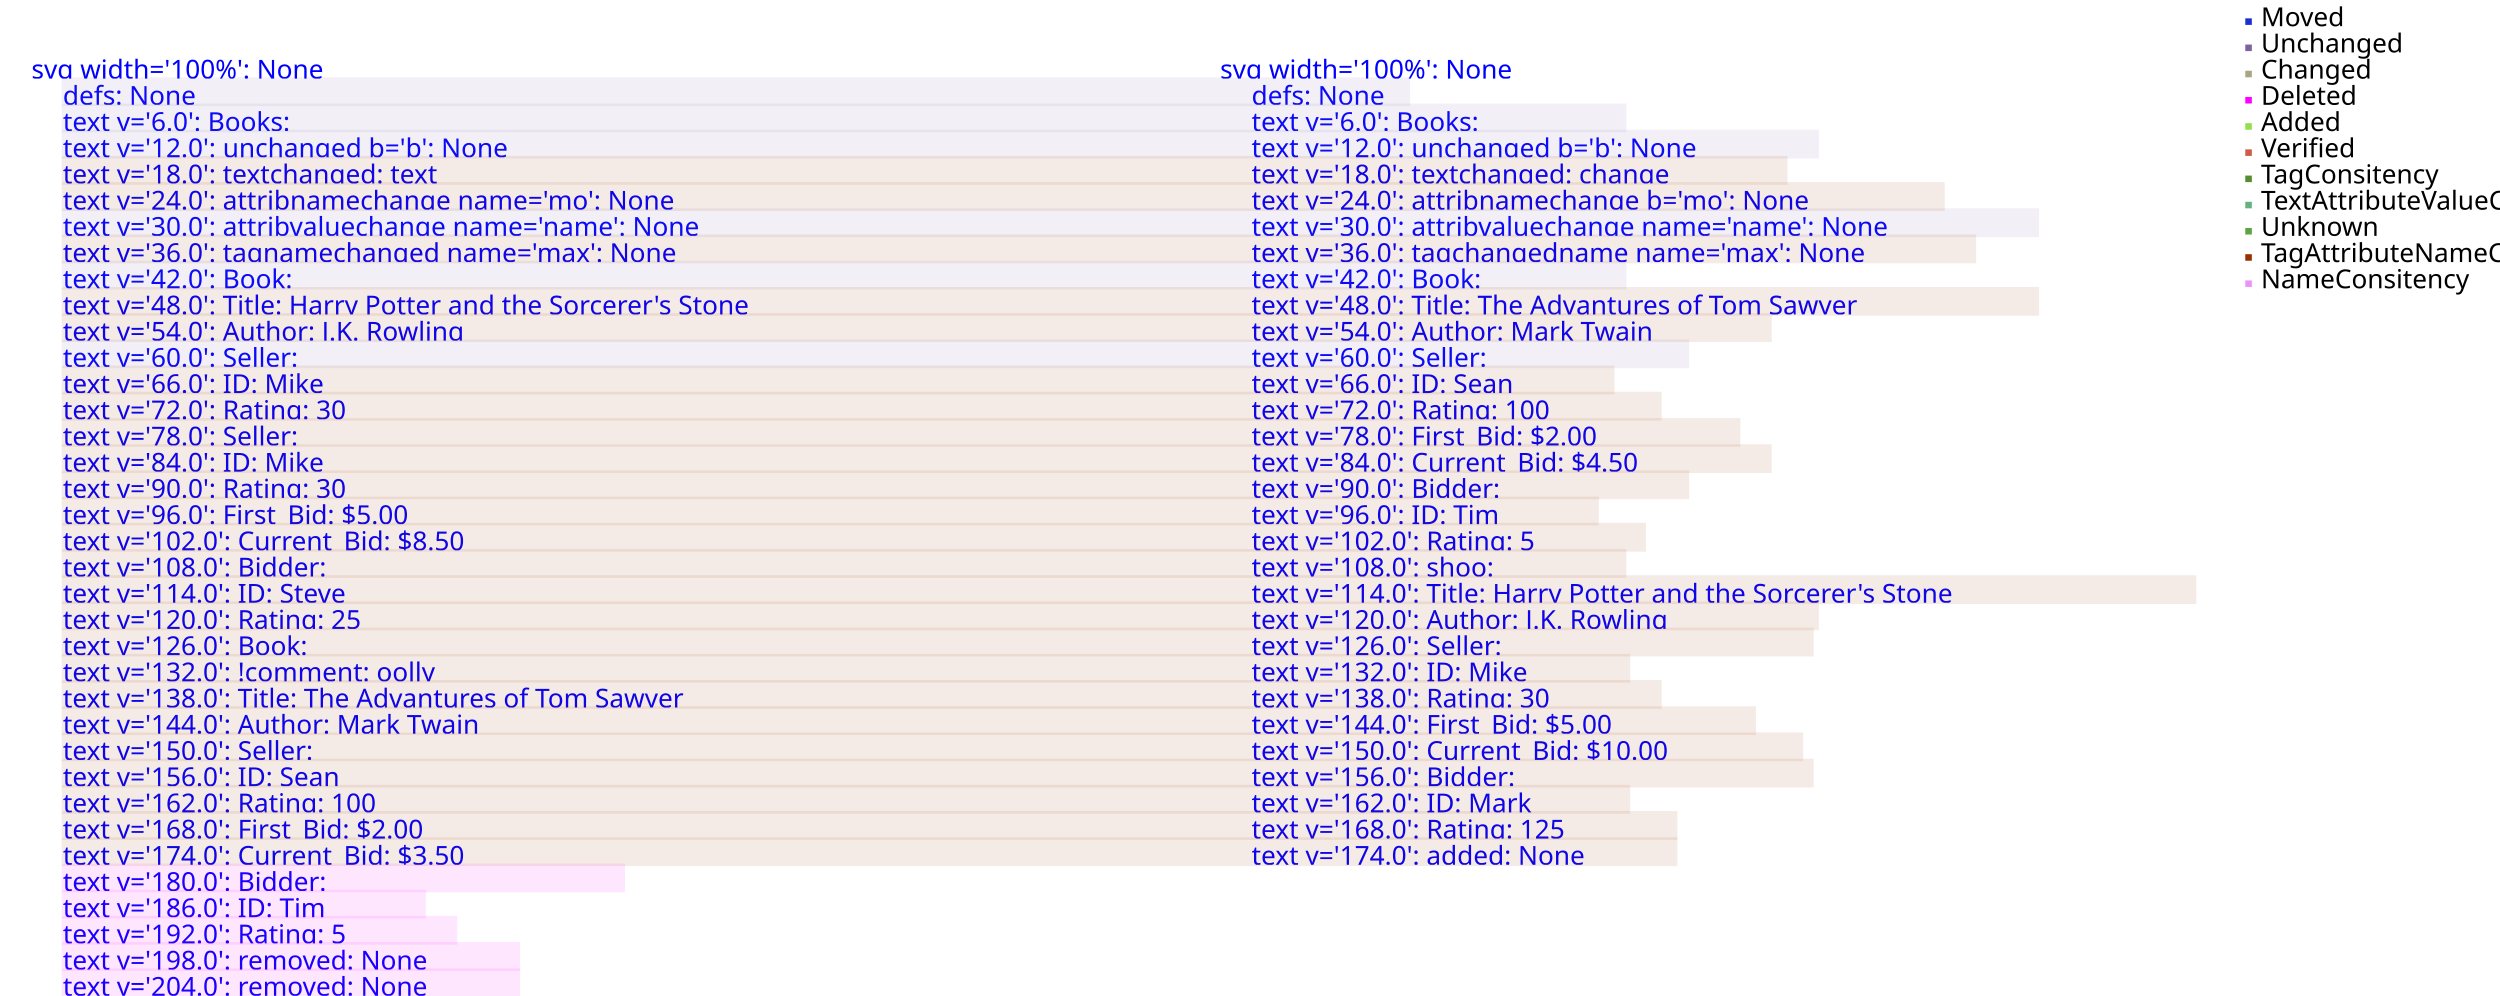
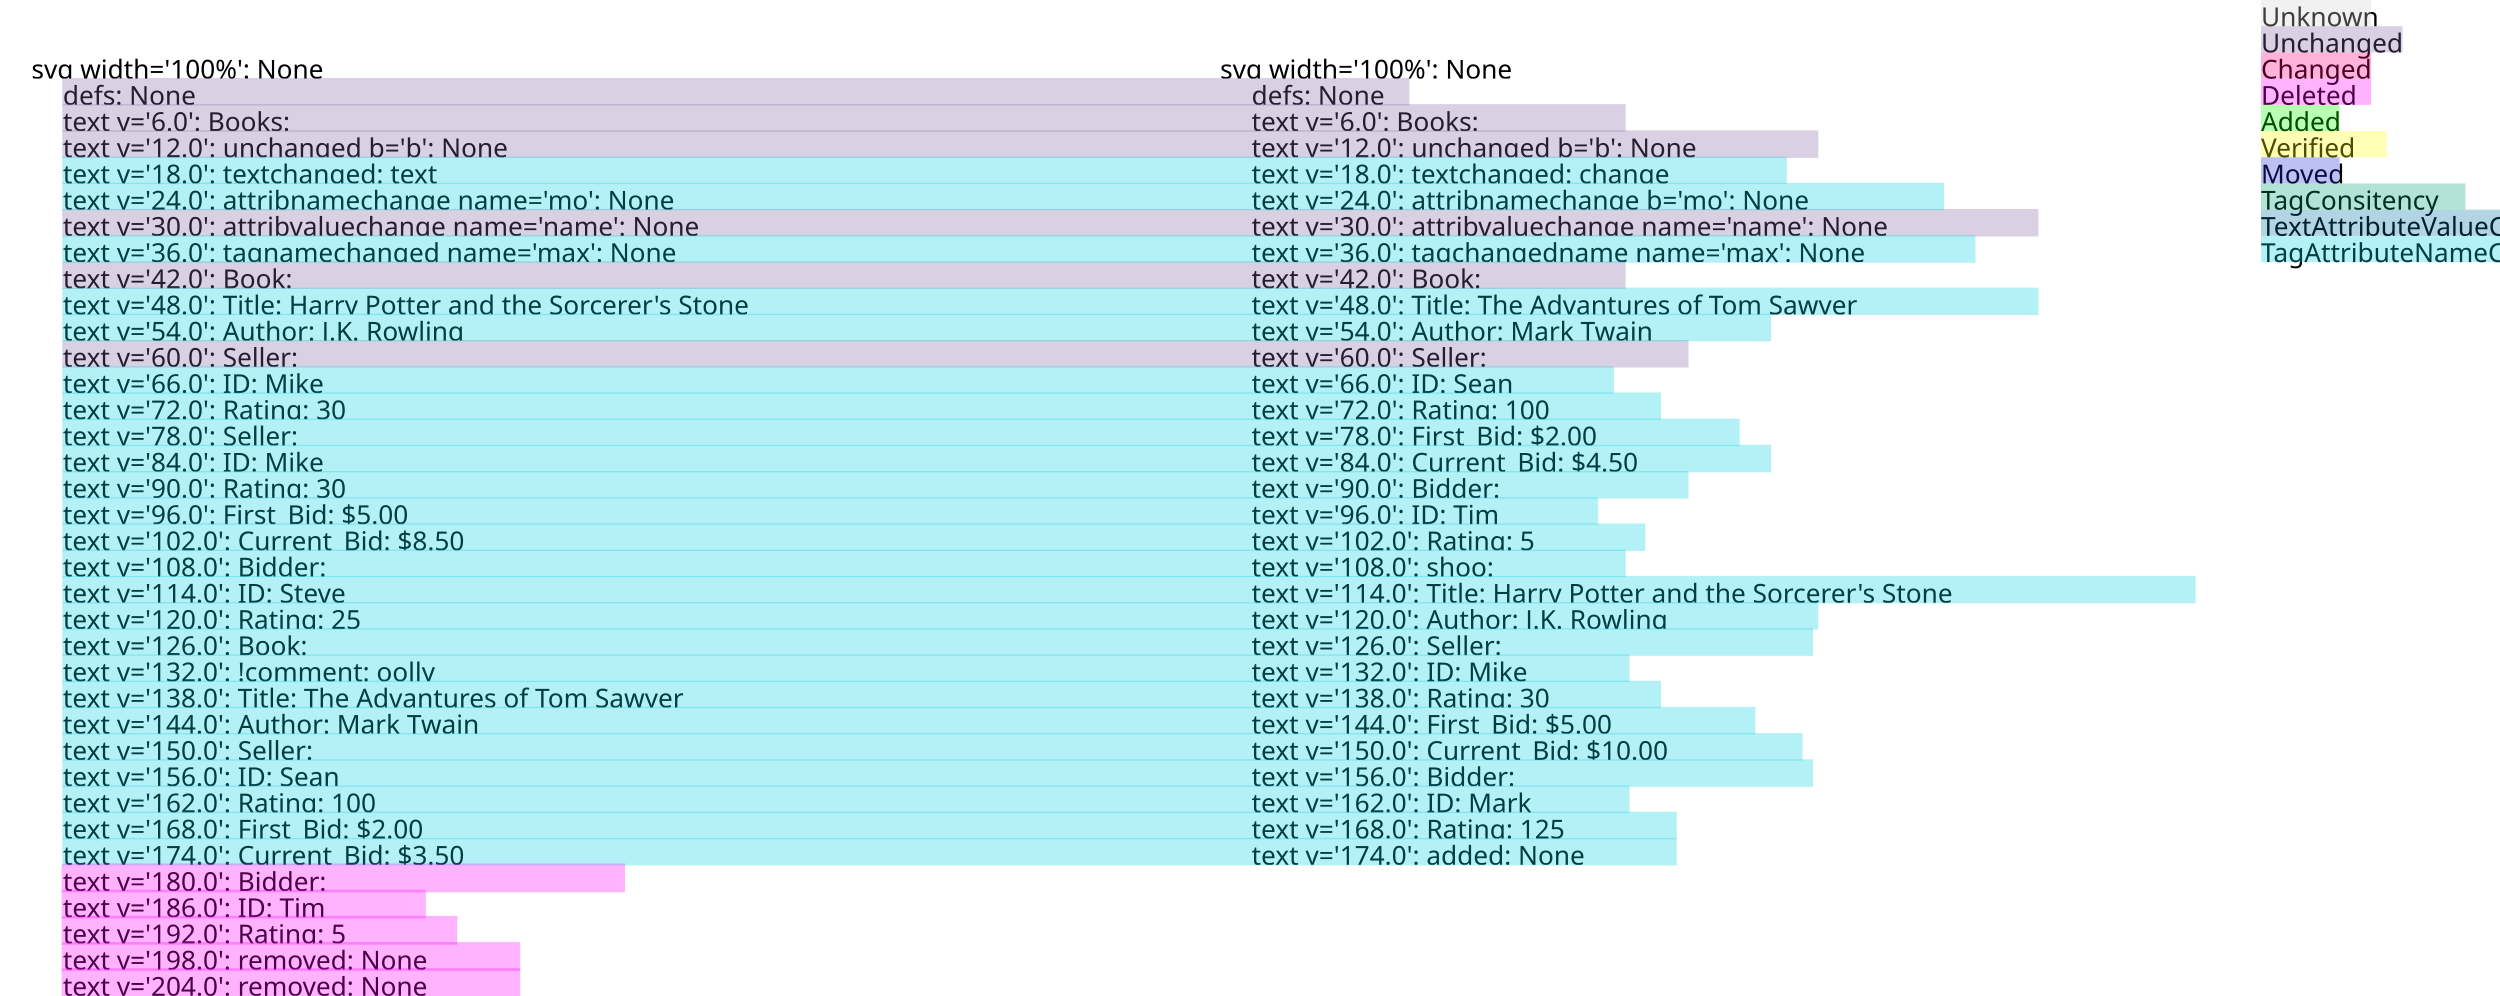
<svg xmlns="http://www.w3.org/2000/svg" baseProfile="full" height="380.0" version="1.1" viewBox="0,0,954.0,380.0" width="954.0">
  <defs />
  <svg baseProfile="full" height="100%" version="1.1" width="100%" x="0" y="0">
    <defs />
    <svg height="10.0" viewBox="0,0,132.0,10.0" width="132.0" x="12.0" y="20.0">
      <defs />
      <text font-family="Lucida Console" font-size="10" x="0" y="0">
-         <tspan fill="rgb(0,0,255)" x="0" y="10.0">svg width='100%': None</tspan>
+         <tspan fill="black" x="0" y="10.0">svg width='100%': None</tspan>
      </text>
    </svg>
    <svg height="10.0" viewBox="0,0,60.0,10.0" width="60.0" x="24.0" y="30.0">
      <defs />
      <text font-family="Lucida Console" font-size="10" x="0" y="0">
-         <tspan fill="rgb(0,0,255)" x="0" y="10.0">defs: None</tspan>
+         <tspan fill="black" x="0" y="10.0">defs: None</tspan>
      </text>
    </svg>
    <svg height="10.0" viewBox="0,0,142.5,10.0" width="142.5" x="24.0" y="40.0">
      <defs />
      <text font-family="Lucida Console" font-size="10" x="0" y="0">
-         <tspan fill="rgb(0,0,255)" x="0" y="10.0">text y='6.0': Books: 
+         <tspan fill="black" x="0" y="10.0">text y='6.0': Books: 
	</tspan>
      </text>
    </svg>
    <svg height="10.0" viewBox="0,0,216.0,10.0" width="216.0" x="24.0" y="50.0">
      <defs />
      <text font-family="Lucida Console" font-size="10" x="0" y="0">
-         <tspan fill="rgb(0,0,255)" x="0" y="10.0">text y='12.0': unchanged b='b': None</tspan>
+         <tspan fill="black" x="0" y="10.0">text y='12.0': unchanged b='b': None</tspan>
      </text>
    </svg>
    <svg height="10.0" viewBox="0,0,192.0,10.0" width="192.0" x="24.0" y="60.0">
      <defs />
      <text font-family="Lucida Console" font-size="10" x="0" y="0">
-         <tspan fill="rgb(0,0,255)" x="0" y="10.0">text y='18.0': textchanged: text</tspan>
+         <tspan fill="black" x="0" y="10.0">text y='18.0': textchanged: text</tspan>
      </text>
    </svg>
    <svg height="10.0" viewBox="0,0,282.0,10.0" width="282.0" x="24.0" y="70.0">
      <defs />
      <text font-family="Lucida Console" font-size="10" x="0" y="0">
-         <tspan fill="rgb(0,0,255)" x="0" y="10.0">text y='24.0': attribnamechange name='mo': None</tspan>
+         <tspan fill="black" x="0" y="10.0">text y='24.0': attribnamechange name='mo': None</tspan>
      </text>
    </svg>
    <svg height="10.0" viewBox="0,0,300.0,10.0" width="300.0" x="24.0" y="80.0">
      <defs />
      <text font-family="Lucida Console" font-size="10" x="0" y="0">
-         <tspan fill="rgb(0,0,255)" x="0" y="10.0">text y='30.0': attribvaluechange name='name': None</tspan>
+         <tspan fill="black" x="0" y="10.0">text y='30.0': attribvaluechange name='name': None</tspan>
      </text>
    </svg>
    <svg height="10.0" viewBox="0,0,276.0,10.0" width="276.0" x="24.0" y="90.0">
      <defs />
      <text font-family="Lucida Console" font-size="10" x="0" y="0">
-         <tspan fill="rgb(0,0,255)" x="0" y="10.0">text y='36.0': tagnamechanged name='max': None</tspan>
+         <tspan fill="black" x="0" y="10.0">text y='36.0': tagnamechanged name='max': None</tspan>
      </text>
    </svg>
    <svg height="10.0" viewBox="0,0,142.5,10.0" width="142.5" x="24.0" y="100.0">
      <defs />
      <text font-family="Lucida Console" font-size="10" x="0" y="0">
-         <tspan fill="rgb(0,0,255)" x="0" y="10.0">text y='42.0': Book: 
+         <tspan fill="black" x="0" y="10.0">text y='42.0': Book: 
	</tspan>
      </text>
    </svg>
    <svg height="10.0" viewBox="0,0,354.0,10.0" width="354.0" x="24.0" y="110.0">
      <defs />
      <text font-family="Lucida Console" font-size="10" x="0" y="0">
-         <tspan fill="rgb(0,0,255)" x="0" y="10.0">text y='48.0': Title: Harry Potter and the Sorcerer's Stone</tspan>
+         <tspan fill="black" x="0" y="10.0">text y='48.0': Title: Harry Potter and the Sorcerer's Stone</tspan>
      </text>
    </svg>
    <svg height="10.0" viewBox="0,0,210.0,10.0" width="210.0" x="24.0" y="120.0">
      <defs />
      <text font-family="Lucida Console" font-size="10" x="0" y="0">
-         <tspan fill="rgb(0,0,255)" x="0" y="10.0">text y='54.0': Author: J.K. Rowling</tspan>
+         <tspan fill="black" x="0" y="10.0">text y='54.0': Author: J.K. Rowling</tspan>
      </text>
    </svg>
    <svg height="10.0" viewBox="0,0,166.5,10.0" width="166.5" x="24.0" y="130.0">
      <defs />
      <text font-family="Lucida Console" font-size="10" x="0" y="0">
-         <tspan fill="rgb(0,0,255)" x="0" y="10.0">text y='60.0': Seller: 
+         <tspan fill="black" x="0" y="10.0">text y='60.0': Seller: 
	    </tspan>
      </text>
    </svg>
    <svg height="10.0" viewBox="0,0,138.0,10.0" width="138.0" x="24.0" y="140.0">
      <defs />
      <text font-family="Lucida Console" font-size="10" x="0" y="0">
-         <tspan fill="rgb(0,0,255)" x="0" y="10.0">text y='66.0': ID: Mike</tspan>
+         <tspan fill="black" x="0" y="10.0">text y='66.0': ID: Mike</tspan>
      </text>
    </svg>
    <svg height="10.0" viewBox="0,0,150.0,10.0" width="150.0" x="24.0" y="150.0">
      <defs />
      <text font-family="Lucida Console" font-size="10" x="0" y="0">
-         <tspan fill="rgb(0,0,255)" x="0" y="10.0">text y='72.0': Rating: 30</tspan>
+         <tspan fill="black" x="0" y="10.0">text y='72.0': Rating: 30</tspan>
      </text>
    </svg>
    <svg height="10.0" viewBox="0,0,166.5,10.0" width="166.5" x="24.0" y="160.0">
      <defs />
      <text font-family="Lucida Console" font-size="10" x="0" y="0">
-         <tspan fill="rgb(0,0,255)" x="0" y="10.0">text y='78.0': Seller: 
+         <tspan fill="black" x="0" y="10.0">text y='78.0': Seller: 
	    </tspan>
      </text>
    </svg>
    <svg height="10.0" viewBox="0,0,138.0,10.0" width="138.0" x="24.0" y="170.0">
      <defs />
      <text font-family="Lucida Console" font-size="10" x="0" y="0">
-         <tspan fill="rgb(0,0,255)" x="0" y="10.0">text y='84.0': ID: Mike</tspan>
+         <tspan fill="black" x="0" y="10.0">text y='84.0': ID: Mike</tspan>
      </text>
    </svg>
    <svg height="10.0" viewBox="0,0,150.0,10.0" width="150.0" x="24.0" y="180.0">
      <defs />
      <text font-family="Lucida Console" font-size="10" x="0" y="0">
-         <tspan fill="rgb(0,0,255)" x="0" y="10.0">text y='90.0': Rating: 30</tspan>
+         <tspan fill="black" x="0" y="10.0">text y='90.0': Rating: 30</tspan>
      </text>
    </svg>
    <svg height="10.0" viewBox="0,0,186.0,10.0" width="186.0" x="24.0" y="190.0">
      <defs />
      <text font-family="Lucida Console" font-size="10" x="0" y="0">
-         <tspan fill="rgb(0,0,255)" x="0" y="10.0">text y='96.0': First_Bid: $5.00</tspan>
+         <tspan fill="black" x="0" y="10.0">text y='96.0': First_Bid: $5.00</tspan>
      </text>
    </svg>
    <svg height="10.0" viewBox="0,0,204.0,10.0" width="204.0" x="24.0" y="200.0">
      <defs />
      <text font-family="Lucida Console" font-size="10" x="0" y="0">
-         <tspan fill="rgb(0,0,255)" x="0" y="10.0">text y='102.0': Current_Bid: $8.50</tspan>
+         <tspan fill="black" x="0" y="10.0">text y='102.0': Current_Bid: $8.50</tspan>
      </text>
    </svg>
    <svg height="10.0" viewBox="0,0,214.0,10.0" width="214.0" x="24.0" y="210.0">
      <defs />
      <text font-family="Lucida Console" font-size="10" x="0" y="0">
-         <tspan fill="rgb(0,0,255)" x="0" y="10.0">text y='108.0': Bidder: 
+         <tspan fill="black" x="0" y="10.0">text y='108.0': Bidder: 
	    </tspan>
      </text>
    </svg>
    <svg height="10.0" viewBox="0,0,150.0,10.0" width="150.0" x="24.0" y="220.0">
      <defs />
      <text font-family="Lucida Console" font-size="10" x="0" y="0">
-         <tspan fill="rgb(0,0,255)" x="0" y="10.0">text y='114.0': ID: Steve</tspan>
+         <tspan fill="black" x="0" y="10.0">text y='114.0': ID: Steve</tspan>
      </text>
    </svg>
    <svg height="10.0" viewBox="0,0,156.0,10.0" width="156.0" x="24.0" y="230.0">
      <defs />
      <text font-family="Lucida Console" font-size="10" x="0" y="0">
-         <tspan fill="rgb(0,0,255)" x="0" y="10.0">text y='120.0': Rating: 25</tspan>
+         <tspan fill="black" x="0" y="10.0">text y='120.0': Rating: 25</tspan>
      </text>
    </svg>
    <svg height="10.0" viewBox="0,0,156.0,10.0" width="156.0" x="24.0" y="240.0">
      <defs />
      <text font-family="Lucida Console" font-size="10" x="0" y="0">
-         <tspan fill="rgb(0,0,255)" x="0" y="10.0">text y='126.0': Book: 
+         <tspan fill="black" x="0" y="10.0">text y='126.0': Book: 
    </tspan>
      </text>
    </svg>
    <svg height="10.0" viewBox="0,0,204.0,10.0" width="204.0" x="24.0" y="250.0">
      <defs />
      <text font-family="Lucida Console" font-size="10" x="0" y="0">
-         <tspan fill="rgb(0,0,255)" x="0" y="10.0">text y='132.0': !comment:  oolly  </tspan>
+         <tspan fill="black" x="0" y="10.0">text y='132.0': !comment:  oolly  </tspan>
      </text>
    </svg>
    <svg height="10.0" viewBox="0,0,306.0,10.0" width="306.0" x="24.0" y="260.0">
      <defs />
      <text font-family="Lucida Console" font-size="10" x="0" y="0">
-         <tspan fill="rgb(0,0,255)" x="0" y="10.0">text y='138.0': Title: The Advantures of Tom Sawyer</tspan>
+         <tspan fill="black" x="0" y="10.0">text y='138.0': Title: The Advantures of Tom Sawyer</tspan>
      </text>
    </svg>
    <svg height="10.0" viewBox="0,0,204.0,10.0" width="204.0" x="24.0" y="270.0">
      <defs />
      <text font-family="Lucida Console" font-size="10" x="0" y="0">
-         <tspan fill="rgb(0,0,255)" x="0" y="10.0">text y='144.0': Author: Mark Twain</tspan>
+         <tspan fill="black" x="0" y="10.0">text y='144.0': Author: Mark Twain</tspan>
      </text>
    </svg>
    <svg height="10.0" viewBox="0,0,214.0,10.0" width="214.0" x="24.0" y="280.0">
      <defs />
      <text font-family="Lucida Console" font-size="10" x="0" y="0">
-         <tspan fill="rgb(0,0,255)" x="0" y="10.0">text y='150.0': Seller: 
+         <tspan fill="black" x="0" y="10.0">text y='150.0': Seller: 
	    </tspan>
      </text>
    </svg>
    <svg height="10.0" viewBox="0,0,144.0,10.0" width="144.0" x="24.0" y="290.0">
      <defs />
      <text font-family="Lucida Console" font-size="10" x="0" y="0">
-         <tspan fill="rgb(0,0,255)" x="0" y="10.0">text y='156.0': ID: Sean</tspan>
+         <tspan fill="black" x="0" y="10.0">text y='156.0': ID: Sean</tspan>
      </text>
    </svg>
    <svg height="10.0" viewBox="0,0,162.0,10.0" width="162.0" x="24.0" y="300.0">
      <defs />
      <text font-family="Lucida Console" font-size="10" x="0" y="0">
-         <tspan fill="rgb(0,0,255)" x="0" y="10.0">text y='162.0': Rating: 100</tspan>
+         <tspan fill="black" x="0" y="10.0">text y='162.0': Rating: 100</tspan>
      </text>
    </svg>
    <svg height="10.0" viewBox="0,0,192.0,10.0" width="192.0" x="24.0" y="310.0">
      <defs />
      <text font-family="Lucida Console" font-size="10" x="0" y="0">
-         <tspan fill="rgb(0,0,255)" x="0" y="10.0">text y='168.0': First_Bid: $2.00</tspan>
+         <tspan fill="black" x="0" y="10.0">text y='168.0': First_Bid: $2.00</tspan>
      </text>
    </svg>
    <svg height="10.0" viewBox="0,0,204.0,10.0" width="204.0" x="24.0" y="320.0">
      <defs />
      <text font-family="Lucida Console" font-size="10" x="0" y="0">
-         <tspan fill="rgb(0,0,255)" x="0" y="10.0">text y='174.0': Current_Bid: $3.50</tspan>
+         <tspan fill="black" x="0" y="10.0">text y='174.0': Current_Bid: $3.50</tspan>
      </text>
    </svg>
    <svg height="10.0" viewBox="0,0,214.0,10.0" width="214.0" x="24.0" y="330.0">
      <defs />
      <text font-family="Lucida Console" font-size="10" x="0" y="0">
-         <tspan fill="rgb(0,0,255)" x="0" y="10.0">text y='180.0': Bidder: 
+         <tspan fill="black" x="0" y="10.0">text y='180.0': Bidder: 
	    </tspan>
      </text>
    </svg>
    <svg height="10.0" viewBox="0,0,138.0,10.0" width="138.0" x="24.0" y="340.0">
      <defs />
      <text font-family="Lucida Console" font-size="10" x="0" y="0">
-         <tspan fill="rgb(0,0,255)" x="0" y="10.0">text y='186.0': ID: Tim</tspan>
+         <tspan fill="black" x="0" y="10.0">text y='186.0': ID: Tim</tspan>
      </text>
    </svg>
    <svg height="10.0" viewBox="0,0,150.0,10.0" width="150.0" x="24.0" y="350.0">
      <defs />
      <text font-family="Lucida Console" font-size="10" x="0" y="0">
-         <tspan fill="rgb(0,0,255)" x="0" y="10.0">text y='192.0': Rating: 5</tspan>
+         <tspan fill="black" x="0" y="10.0">text y='192.0': Rating: 5</tspan>
      </text>
    </svg>
    <svg height="10.0" viewBox="0,0,174.0,10.0" width="174.0" x="24.0" y="360.0">
      <defs />
      <text font-family="Lucida Console" font-size="10" x="0" y="0">
-         <tspan fill="rgb(0,0,255)" x="0" y="10.0">text y='198.0': removed: None</tspan>
+         <tspan fill="black" x="0" y="10.0">text y='198.0': removed: None</tspan>
      </text>
    </svg>
    <svg height="10.0" viewBox="0,0,174.0,10.0" width="174.0" x="24.0" y="370.0">
      <defs />
      <text font-family="Lucida Console" font-size="10" x="0" y="0">
-         <tspan fill="rgb(0,0,255)" x="0" y="10.0">text y='204.0': removed: None</tspan>
+         <tspan fill="black" x="0" y="10.0">text y='204.0': removed: None</tspan>
      </text>
    </svg>
  </svg>
  <svg baseProfile="full" height="100%" version="1.1" width="100%" x="453.6" y="0">
    <defs />
    <svg height="10.0" viewBox="0,0,132.0,10.0" width="132.0" x="12.0" y="20.0">
      <defs />
      <text font-family="Lucida Console" font-size="10" x="0" y="0">
-         <tspan fill="rgb(0,0,255)" x="0" y="10.0">svg width='100%': None</tspan>
+         <tspan fill="black" x="0" y="10.0">svg width='100%': None</tspan>
      </text>
    </svg>
    <svg height="10.0" viewBox="0,0,60.0,10.0" width="60.0" x="24.0" y="30.0">
      <defs />
      <text font-family="Lucida Console" font-size="10" x="0" y="0">
-         <tspan fill="rgb(0,0,255)" x="0" y="10.0">defs: None</tspan>
+         <tspan fill="black" x="0" y="10.0">defs: None</tspan>
      </text>
    </svg>
    <svg height="10.0" viewBox="0,0,142.5,10.0" width="142.5" x="24.0" y="40.0">
      <defs />
      <text font-family="Lucida Console" font-size="10" x="0" y="0">
-         <tspan fill="rgb(0,0,255)" x="0" y="10.0">text y='6.0': Books: 
+         <tspan fill="black" x="0" y="10.0">text y='6.0': Books: 
	</tspan>
      </text>
    </svg>
    <svg height="10.0" viewBox="0,0,216.0,10.0" width="216.0" x="24.0" y="50.0">
      <defs />
      <text font-family="Lucida Console" font-size="10" x="0" y="0">
-         <tspan fill="rgb(0,0,255)" x="0" y="10.0">text y='12.0': unchanged b='b': None</tspan>
+         <tspan fill="black" x="0" y="10.0">text y='12.0': unchanged b='b': None</tspan>
      </text>
    </svg>
    <svg height="10.0" viewBox="0,0,204.0,10.0" width="204.0" x="24.0" y="60.0">
      <defs />
      <text font-family="Lucida Console" font-size="10" x="0" y="0">
-         <tspan fill="rgb(0,0,255)" x="0" y="10.0">text y='18.0': textchanged: change</tspan>
+         <tspan fill="black" x="0" y="10.0">text y='18.0': textchanged: change</tspan>
      </text>
    </svg>
    <svg height="10.0" viewBox="0,0,264.0,10.0" width="264.0" x="24.0" y="70.0">
      <defs />
      <text font-family="Lucida Console" font-size="10" x="0" y="0">
-         <tspan fill="rgb(0,0,255)" x="0" y="10.0">text y='24.0': attribnamechange b='mo': None</tspan>
+         <tspan fill="black" x="0" y="10.0">text y='24.0': attribnamechange b='mo': None</tspan>
      </text>
    </svg>
    <svg height="10.0" viewBox="0,0,300.0,10.0" width="300.0" x="24.0" y="80.0">
      <defs />
      <text font-family="Lucida Console" font-size="10" x="0" y="0">
-         <tspan fill="rgb(0,0,255)" x="0" y="10.0">text y='30.0': attribvaluechange name='name': None</tspan>
+         <tspan fill="black" x="0" y="10.0">text y='30.0': attribvaluechange name='name': None</tspan>
      </text>
    </svg>
    <svg height="10.0" viewBox="0,0,276.0,10.0" width="276.0" x="24.0" y="90.0">
      <defs />
      <text font-family="Lucida Console" font-size="10" x="0" y="0">
-         <tspan fill="rgb(0,0,255)" x="0" y="10.0">text y='36.0': tagchangedname name='max': None</tspan>
+         <tspan fill="black" x="0" y="10.0">text y='36.0': tagchangedname name='max': None</tspan>
      </text>
    </svg>
    <svg height="10.0" viewBox="0,0,142.5,10.0" width="142.5" x="24.0" y="100.0">
      <defs />
      <text font-family="Lucida Console" font-size="10" x="0" y="0">
-         <tspan fill="rgb(0,0,255)" x="0" y="10.0">text y='42.0': Book: 
+         <tspan fill="black" x="0" y="10.0">text y='42.0': Book: 
	</tspan>
      </text>
    </svg>
    <svg height="10.0" viewBox="0,0,300.0,10.0" width="300.0" x="24.0" y="110.0">
      <defs />
      <text font-family="Lucida Console" font-size="10" x="0" y="0">
-         <tspan fill="rgb(0,0,255)" x="0" y="10.0">text y='48.0': Title: The Advantures of Tom Sawyer</tspan>
+         <tspan fill="black" x="0" y="10.0">text y='48.0': Title: The Advantures of Tom Sawyer</tspan>
      </text>
    </svg>
    <svg height="10.0" viewBox="0,0,198.0,10.0" width="198.0" x="24.0" y="120.0">
      <defs />
      <text font-family="Lucida Console" font-size="10" x="0" y="0">
-         <tspan fill="rgb(0,0,255)" x="0" y="10.0">text y='54.0': Author: Mark Twain</tspan>
+         <tspan fill="black" x="0" y="10.0">text y='54.0': Author: Mark Twain</tspan>
      </text>
    </svg>
    <svg height="10.0" viewBox="0,0,166.5,10.0" width="166.5" x="24.0" y="130.0">
      <defs />
      <text font-family="Lucida Console" font-size="10" x="0" y="0">
-         <tspan fill="rgb(0,0,255)" x="0" y="10.0">text y='60.0': Seller: 
+         <tspan fill="black" x="0" y="10.0">text y='60.0': Seller: 
	    </tspan>
      </text>
    </svg>
    <svg height="10.0" viewBox="0,0,138.0,10.0" width="138.0" x="24.0" y="140.0">
      <defs />
      <text font-family="Lucida Console" font-size="10" x="0" y="0">
-         <tspan fill="rgb(0,0,255)" x="0" y="10.0">text y='66.0': ID: Sean</tspan>
+         <tspan fill="black" x="0" y="10.0">text y='66.0': ID: Sean</tspan>
      </text>
    </svg>
    <svg height="10.0" viewBox="0,0,156.0,10.0" width="156.0" x="24.0" y="150.0">
      <defs />
      <text font-family="Lucida Console" font-size="10" x="0" y="0">
-         <tspan fill="rgb(0,0,255)" x="0" y="10.0">text y='72.0': Rating: 100</tspan>
+         <tspan fill="black" x="0" y="10.0">text y='72.0': Rating: 100</tspan>
      </text>
    </svg>
    <svg height="10.0" viewBox="0,0,186.0,10.0" width="186.0" x="24.0" y="160.0">
      <defs />
      <text font-family="Lucida Console" font-size="10" x="0" y="0">
-         <tspan fill="rgb(0,0,255)" x="0" y="10.0">text y='78.0': First_Bid: $2.00</tspan>
+         <tspan fill="black" x="0" y="10.0">text y='78.0': First_Bid: $2.00</tspan>
      </text>
    </svg>
    <svg height="10.0" viewBox="0,0,198.0,10.0" width="198.0" x="24.0" y="170.0">
      <defs />
      <text font-family="Lucida Console" font-size="10" x="0" y="0">
-         <tspan fill="rgb(0,0,255)" x="0" y="10.0">text y='84.0': Current_Bid: $4.50</tspan>
+         <tspan fill="black" x="0" y="10.0">text y='84.0': Current_Bid: $4.50</tspan>
      </text>
    </svg>
    <svg height="10.0" viewBox="0,0,166.5,10.0" width="166.5" x="24.0" y="180.0">
      <defs />
      <text font-family="Lucida Console" font-size="10" x="0" y="0">
-         <tspan fill="rgb(0,0,255)" x="0" y="10.0">text y='90.0': Bidder: 
+         <tspan fill="black" x="0" y="10.0">text y='90.0': Bidder: 
	    </tspan>
      </text>
    </svg>
    <svg height="10.0" viewBox="0,0,132.0,10.0" width="132.0" x="24.0" y="190.0">
      <defs />
      <text font-family="Lucida Console" font-size="10" x="0" y="0">
-         <tspan fill="rgb(0,0,255)" x="0" y="10.0">text y='96.0': ID: Tim</tspan>
+         <tspan fill="black" x="0" y="10.0">text y='96.0': ID: Tim</tspan>
      </text>
    </svg>
    <svg height="10.0" viewBox="0,0,150.0,10.0" width="150.0" x="24.0" y="200.0">
      <defs />
      <text font-family="Lucida Console" font-size="10" x="0" y="0">
-         <tspan fill="rgb(0,0,255)" x="0" y="10.0">text y='102.0': Rating: 5</tspan>
+         <tspan fill="black" x="0" y="10.0">text y='102.0': Rating: 5</tspan>
      </text>
    </svg>
    <svg height="10.0" viewBox="0,0,142.5,10.0" width="142.5" x="24.0" y="210.0">
      <defs />
      <text font-family="Lucida Console" font-size="10" x="0" y="0">
-         <tspan fill="rgb(0,0,255)" x="0" y="10.0">text y='108.0': shoo: 
+         <tspan fill="black" x="0" y="10.0">text y='108.0': shoo: 
	</tspan>
      </text>
    </svg>
    <svg height="10.0" viewBox="0,0,360.0,10.0" width="360.0" x="24.0" y="220.0">
      <defs />
      <text font-family="Lucida Console" font-size="10" x="0" y="0">
-         <tspan fill="rgb(0,0,255)" x="0" y="10.0">text y='114.0': Title: Harry Potter and the Sorcerer's Stone</tspan>
+         <tspan fill="black" x="0" y="10.0">text y='114.0': Title: Harry Potter and the Sorcerer's Stone</tspan>
      </text>
    </svg>
    <svg height="10.0" viewBox="0,0,216.0,10.0" width="216.0" x="24.0" y="230.0">
      <defs />
      <text font-family="Lucida Console" font-size="10" x="0" y="0">
-         <tspan fill="rgb(0,0,255)" x="0" y="10.0">text y='120.0': Author: J.K. Rowling</tspan>
+         <tspan fill="black" x="0" y="10.0">text y='120.0': Author: J.K. Rowling</tspan>
      </text>
    </svg>
    <svg height="10.0" viewBox="0,0,214.0,10.0" width="214.0" x="24.0" y="240.0">
      <defs />
      <text font-family="Lucida Console" font-size="10" x="0" y="0">
-         <tspan fill="rgb(0,0,255)" x="0" y="10.0">text y='126.0': Seller: 
+         <tspan fill="black" x="0" y="10.0">text y='126.0': Seller: 
	    </tspan>
      </text>
    </svg>
    <svg height="10.0" viewBox="0,0,144.0,10.0" width="144.0" x="24.0" y="250.0">
      <defs />
      <text font-family="Lucida Console" font-size="10" x="0" y="0">
-         <tspan fill="rgb(0,0,255)" x="0" y="10.0">text y='132.0': ID: Mike</tspan>
+         <tspan fill="black" x="0" y="10.0">text y='132.0': ID: Mike</tspan>
      </text>
    </svg>
    <svg height="10.0" viewBox="0,0,156.0,10.0" width="156.0" x="24.0" y="260.0">
      <defs />
      <text font-family="Lucida Console" font-size="10" x="0" y="0">
-         <tspan fill="rgb(0,0,255)" x="0" y="10.0">text y='138.0': Rating: 30</tspan>
+         <tspan fill="black" x="0" y="10.0">text y='138.0': Rating: 30</tspan>
      </text>
    </svg>
    <svg height="10.0" viewBox="0,0,192.0,10.0" width="192.0" x="24.0" y="270.0">
      <defs />
      <text font-family="Lucida Console" font-size="10" x="0" y="0">
-         <tspan fill="rgb(0,0,255)" x="0" y="10.0">text y='144.0': First_Bid: $5.00</tspan>
+         <tspan fill="black" x="0" y="10.0">text y='144.0': First_Bid: $5.00</tspan>
      </text>
    </svg>
    <svg height="10.0" viewBox="0,0,210.0,10.0" width="210.0" x="24.0" y="280.0">
      <defs />
      <text font-family="Lucida Console" font-size="10" x="0" y="0">
-         <tspan fill="rgb(0,0,255)" x="0" y="10.0">text y='150.0': Current_Bid: $10.00</tspan>
+         <tspan fill="black" x="0" y="10.0">text y='150.0': Current_Bid: $10.00</tspan>
      </text>
    </svg>
    <svg height="10.0" viewBox="0,0,214.0,10.0" width="214.0" x="24.0" y="290.0">
      <defs />
      <text font-family="Lucida Console" font-size="10" x="0" y="0">
-         <tspan fill="rgb(0,0,255)" x="0" y="10.0">text y='156.0': Bidder: 
+         <tspan fill="black" x="0" y="10.0">text y='156.0': Bidder: 
	    </tspan>
      </text>
    </svg>
    <svg height="10.0" viewBox="0,0,144.0,10.0" width="144.0" x="24.0" y="300.0">
      <defs />
      <text font-family="Lucida Console" font-size="10" x="0" y="0">
-         <tspan fill="rgb(0,0,255)" x="0" y="10.0">text y='162.0': ID: Mark</tspan>
+         <tspan fill="black" x="0" y="10.0">text y='162.0': ID: Mark</tspan>
      </text>
    </svg>
    <svg height="10.0" viewBox="0,0,162.0,10.0" width="162.0" x="24.0" y="310.0">
      <defs />
      <text font-family="Lucida Console" font-size="10" x="0" y="0">
-         <tspan fill="rgb(0,0,255)" x="0" y="10.0">text y='168.0': Rating: 125</tspan>
+         <tspan fill="black" x="0" y="10.0">text y='168.0': Rating: 125</tspan>
      </text>
    </svg>
    <svg height="10.0" viewBox="0,0,162.0,10.0" width="162.0" x="24.0" y="320.0">
      <defs />
      <text font-family="Lucida Console" font-size="10" x="0" y="0">
-         <tspan fill="rgb(0,0,255)" x="0" y="10.0">text y='174.0': added: None</tspan>
+         <tspan fill="black" x="0" y="10.0">text y='174.0': added: None</tspan>
      </text>
    </svg>
  </svg>
  <svg baseProfile="full" height="100%" version="1.1" width="100%" x="838.8" y="0">
    <defs />
-     <text fill="rgb(0,0,0)" font-family="Lucida Console" font-size="10" x="24.0" y="10.0">Moved</text>
-     <rect fill="rgb(30,45,210)" height="2.5" width="2.5" x="18.0" y="7.0" />
+     <text fill="rgb(0,0,0)" font-family="Lucida Console" font-size="10" x="24.0" y="10.0">Unknown</text>
+     <rect fill="rgb(208,208,208)" height="10.0" opacity="0.3" width="42.0" x="24.0" y="0.0" />
    <text fill="rgb(0,0,0)" font-family="Lucida Console" font-size="10" x="24.0" y="20.0">Unchanged</text>
-     <rect fill="rgb(126,98,161)" height="2.5" width="2.5" x="18.0" y="17.0" />
+     <rect fill="rgb(126,98,161)" height="10.0" opacity="0.3" width="54.0" x="24.0" y="10.0" />
    <text fill="rgb(0,0,0)" font-family="Lucida Console" font-size="10" x="24.0" y="30.0">Changed</text>
-     <rect fill="rgb(170,166,127)" height="2.5" width="2.5" x="18.0" y="27.0" />
+     <rect fill="rgb(255,0,128)" height="10.0" opacity="0.3" width="42.0" x="24.0" y="20.0" />
    <text fill="rgb(0,0,0)" font-family="Lucida Console" font-size="10" x="24.0" y="40.0">Deleted</text>
-     <rect fill="rgb(255,0,255)" height="2.5" width="2.5" x="18.0" y="37.0" />
+     <rect fill="rgb(255,0,255)" height="10.0" opacity="0.3" width="42.0" x="24.0" y="30.0" />
    <text fill="rgb(0,0,0)" font-family="Lucida Console" font-size="10" x="24.0" y="50.0">Added</text>
-     <rect fill="rgb(145,223,78)" height="2.5" width="2.5" x="18.0" y="47.0" />
+     <rect fill="rgb(15,255,0)" height="10.0" opacity="0.3" width="30.0" x="24.0" y="40.0" />
    <text fill="rgb(0,0,0)" font-family="Lucida Console" font-size="10" x="24.0" y="60.0">Verified</text>
-     <rect fill="rgb(205,93,71)" height="2.5" width="2.5" x="18.0" y="57.0" />
-     <text fill="rgb(0,0,0)" font-family="Lucida Console" font-size="10" x="24.0" y="70.0">TagConsitency</text>
-     <rect fill="rgb(85,141,48)" height="2.5" width="2.5" x="18.0" y="67.0" />
-     <text fill="rgb(0,0,0)" font-family="Lucida Console" font-size="10" x="24.0" y="80.0">TextAttributeValueConsitency</text>
-     <rect fill="rgb(102,178,126)" height="2.5" width="2.5" x="18.0" y="77.0" />
-     <text fill="rgb(0,0,0)" font-family="Lucida Console" font-size="10" x="24.0" y="90.0">Unknown</text>
-     <rect fill="rgb(92,163,67)" height="2.5" width="2.5" x="18.0" y="87.0" />
+     <rect fill="rgb(255,255,0)" height="10.0" opacity="0.3" width="48.0" x="24.0" y="50.0" />
+     <text fill="rgb(0,0,0)" font-family="Lucida Console" font-size="10" x="24.0" y="70.0">Moved</text>
+     <rect fill="rgb(30,45,210)" height="10.0" opacity="0.3" width="30.0" x="24.0" y="60.0" />
+     <text fill="rgb(0,0,0)" font-family="Lucida Console" font-size="10" x="24.0" y="80.0">TagConsitency</text>
+     <rect fill="rgb(0,160,112)" height="10.0" opacity="0.3" width="78.0" x="24.0" y="70.0" />
+     <text fill="rgb(0,0,0)" font-family="Lucida Console" font-size="10" x="24.0" y="90.0">TextAttributeValueConsitency</text>
+     <rect fill="rgb(0,112,160)" height="10.0" opacity="0.3" width="168.0" x="24.0" y="80.0" />
    <text fill="rgb(0,0,0)" font-family="Lucida Console" font-size="10" x="24.0" y="100.0">TagAttributeNameConsitency</text>
-     <rect fill="rgb(150,50,0)" height="2.5" width="2.5" x="18.0" y="97.0" />
-     <text fill="rgb(0,0,0)" font-family="Lucida Console" font-size="10" x="24.0" y="110.0">NameConsitency</text>
-     <rect fill="rgb(236,145,248)" height="2.5" width="2.5" x="18.0" y="107.0" />
+     <rect fill="rgb(0,208,224)" height="10.0" opacity="0.3" width="156.0" x="24.0" y="90.0" />
  </svg>
-   <polyline fill="rgb(126,98,161)" opacity="0.1" points="24.0,30.0 378.0,30.0 453.6,30.0 537.6,30.0 537.6,40.0 453.6,40.0 378.0,40.0 24.0,40.0 24.0,30.0" stroke="rgb(126,98,161)" stroke-width="1" />
-   <polyline fill="rgb(126,98,161)" opacity="0.1" points="24.0,40.0 378.0,40.0 453.6,40.0 620.1,40.0 620.1,50.0 453.6,50.0 378.0,50.0 24.0,50.0 24.0,40.0" stroke="rgb(126,98,161)" stroke-width="1" />
-   <polyline fill="rgb(126,98,161)" opacity="0.1" points="24.0,50.0 378.0,50.0 453.6,50.0 693.6,50.0 693.6,60.0 453.6,60.0 378.0,60.0 24.0,60.0 24.0,50.0" stroke="rgb(126,98,161)" stroke-width="1" />
-   <polyline fill="rgb(126,98,161)" opacity="0.1" points="24.0,80.0 378.0,80.0 453.6,80.0 777.6,80.0 777.6,90.0 453.6,90.0 378.0,90.0 24.0,90.0 24.0,80.0" stroke="rgb(126,98,161)" stroke-width="1" />
-   <polyline fill="rgb(126,98,161)" opacity="0.1" points="24.0,100.0 378.0,100.0 453.6,100.0 620.1,100.0 620.1,110.0 453.6,110.0 378.0,110.0 24.0,110.0 24.0,100.0" stroke="rgb(126,98,161)" stroke-width="1" />
-   <polyline fill="rgb(126,98,161)" opacity="0.1" points="24.0,130.0 378.0,130.0 453.6,130.0 644.1,130.0 644.1,140.0 453.6,140.0 378.0,140.0 24.0,140.0 24.0,130.0" stroke="rgb(126,98,161)" stroke-width="1" />
-   <polyline fill="rgb(150,50,0)" opacity="0.1" points="24.0,60.0 378.0,60.0 453.6,60.0 681.6,60.0 681.6,70.0 453.6,70.0 378.0,70.0 24.0,70.0 24.0,60.0" stroke="rgb(150,50,0)" stroke-width="1" />
-   <polyline fill="rgb(150,50,0)" opacity="0.1" points="24.0,70.0 378.0,70.0 453.6,70.0 741.6,70.0 741.6,80.0 453.6,80.0 378.0,80.0 24.0,80.0 24.0,70.0" stroke="rgb(150,50,0)" stroke-width="1" />
-   <polyline fill="rgb(150,50,0)" opacity="0.1" points="24.0,90.0 378.0,90.0 453.6,90.0 753.6,90.0 753.6,100.0 453.6,100.0 378.0,100.0 24.0,100.0 24.0,90.0" stroke="rgb(150,50,0)" stroke-width="1" />
-   <polyline fill="rgb(150,50,0)" opacity="0.1" points="24.0,110.0 378.0,110.0 453.6,110.0 777.6,110.0 777.6,120.0 453.6,120.0 378.0,120.0 24.0,120.0 24.0,110.0" stroke="rgb(150,50,0)" stroke-width="1" />
-   <polyline fill="rgb(150,50,0)" opacity="0.1" points="24.0,120.0 378.0,120.0 453.6,120.0 675.6,120.0 675.6,130.0 453.6,130.0 378.0,130.0 24.0,130.0 24.0,120.0" stroke="rgb(150,50,0)" stroke-width="1" />
-   <polyline fill="rgb(150,50,0)" opacity="0.1" points="24.0,140.0 378.0,140.0 453.6,140.0 615.6,140.0 615.6,150.0 453.6,150.0 378.0,150.0 24.0,150.0 24.0,140.0" stroke="rgb(150,50,0)" stroke-width="1" />
-   <polyline fill="rgb(150,50,0)" opacity="0.1" points="24.0,150.0 378.0,150.0 453.6,150.0 633.6,150.0 633.6,160.0 453.6,160.0 378.0,160.0 24.0,160.0 24.0,150.0" stroke="rgb(150,50,0)" stroke-width="1" />
-   <polyline fill="rgb(150,50,0)" opacity="0.1" points="24.0,160.0 378.0,160.0 453.6,160.0 663.6,160.0 663.6,170.0 453.6,170.0 378.0,170.0 24.0,170.0 24.0,160.0" stroke="rgb(150,50,0)" stroke-width="1" />
-   <polyline fill="rgb(150,50,0)" opacity="0.1" points="24.0,170.0 378.0,170.0 453.6,170.0 675.6,170.0 675.6,180.0 453.6,180.0 378.0,180.0 24.0,180.0 24.0,170.0" stroke="rgb(150,50,0)" stroke-width="1" />
-   <polyline fill="rgb(150,50,0)" opacity="0.1" points="24.0,180.0 378.0,180.0 453.6,180.0 644.1,180.0 644.1,190.0 453.6,190.0 378.0,190.0 24.0,190.0 24.0,180.0" stroke="rgb(150,50,0)" stroke-width="1" />
-   <polyline fill="rgb(150,50,0)" opacity="0.1" points="24.0,190.0 378.0,190.0 453.6,190.0 609.6,190.0 609.6,200.0 453.6,200.0 378.0,200.0 24.0,200.0 24.0,190.0" stroke="rgb(150,50,0)" stroke-width="1" />
-   <polyline fill="rgb(150,50,0)" opacity="0.1" points="24.0,200.0 378.0,200.0 453.6,200.0 627.6,200.0 627.6,210.0 453.6,210.0 378.0,210.0 24.0,210.0 24.0,200.0" stroke="rgb(150,50,0)" stroke-width="1" />
-   <polyline fill="rgb(150,50,0)" opacity="0.1" points="24.0,210.0 378.0,210.0 453.6,210.0 620.1,210.0 620.1,220.0 453.6,220.0 378.0,220.0 24.0,220.0 24.0,210.0" stroke="rgb(150,50,0)" stroke-width="1" />
-   <polyline fill="rgb(150,50,0)" opacity="0.1" points="24.0,220.0 378.0,220.0 453.6,220.0 837.6,220.0 837.6,230.0 453.6,230.0 378.0,230.0 24.0,230.0 24.0,220.0" stroke="rgb(150,50,0)" stroke-width="1" />
-   <polyline fill="rgb(150,50,0)" opacity="0.1" points="24.0,230.0 378.0,230.0 453.6,230.0 693.6,230.0 693.6,240.0 453.6,240.0 378.0,240.0 24.0,240.0 24.0,230.0" stroke="rgb(150,50,0)" stroke-width="1" />
-   <polyline fill="rgb(150,50,0)" opacity="0.1" points="24.0,240.0 378.0,240.0 453.6,240.0 691.6,240.0 691.6,250.0 453.6,250.0 378.0,250.0 24.0,250.0 24.0,240.0" stroke="rgb(150,50,0)" stroke-width="1" />
-   <polyline fill="rgb(150,50,0)" opacity="0.1" points="24.0,250.0 378.0,250.0 453.6,250.0 621.6,250.0 621.6,260.0 453.6,260.0 378.0,260.0 24.0,260.0 24.0,250.0" stroke="rgb(150,50,0)" stroke-width="1" />
-   <polyline fill="rgb(150,50,0)" opacity="0.1" points="24.0,260.0 378.0,260.0 453.6,260.0 633.6,260.0 633.6,270.0 453.6,270.0 378.0,270.0 24.0,270.0 24.0,260.0" stroke="rgb(150,50,0)" stroke-width="1" />
-   <polyline fill="rgb(150,50,0)" opacity="0.1" points="24.0,270.0 378.0,270.0 453.6,270.0 669.6,270.0 669.6,280.0 453.6,280.0 378.0,280.0 24.0,280.0 24.0,270.0" stroke="rgb(150,50,0)" stroke-width="1" />
-   <polyline fill="rgb(150,50,0)" opacity="0.1" points="24.0,280.0 378.0,280.0 453.6,280.0 687.6,280.0 687.6,290.0 453.6,290.0 378.0,290.0 24.0,290.0 24.0,280.0" stroke="rgb(150,50,0)" stroke-width="1" />
-   <polyline fill="rgb(150,50,0)" opacity="0.1" points="24.0,290.0 378.0,290.0 453.6,290.0 691.6,290.0 691.6,300.0 453.6,300.0 378.0,300.0 24.0,300.0 24.0,290.0" stroke="rgb(150,50,0)" stroke-width="1" />
-   <polyline fill="rgb(150,50,0)" opacity="0.1" points="24.0,300.0 378.0,300.0 453.6,300.0 621.6,300.0 621.6,310.0 453.6,310.0 378.0,310.0 24.0,310.0 24.0,300.0" stroke="rgb(150,50,0)" stroke-width="1" />
-   <polyline fill="rgb(150,50,0)" opacity="0.1" points="24.0,310.0 378.0,310.0 453.6,310.0 639.6,310.0 639.6,320.0 453.6,320.0 378.0,320.0 24.0,320.0 24.0,310.0" stroke="rgb(150,50,0)" stroke-width="1" />
-   <polyline fill="rgb(150,50,0)" opacity="0.1" points="24.0,320.0 378.0,320.0 453.6,320.0 639.6,320.0 639.6,330.0 453.6,330.0 378.0,330.0 24.0,330.0 24.0,320.0" stroke="rgb(150,50,0)" stroke-width="1" />
-   <polyline fill="rgb(255,0,255)" opacity="0.1" points="24.0,330.0 238.0,330.0 238.0,340.0 24.0,340.0 24.0,330.0" stroke="rgb(255,0,255)" stroke-width="1" />
-   <polyline fill="rgb(255,0,255)" opacity="0.1" points="24.0,340.0 162.0,340.0 162.0,350.0 24.0,350.0 24.0,340.0" stroke="rgb(255,0,255)" stroke-width="1" />
-   <polyline fill="rgb(255,0,255)" opacity="0.1" points="24.0,350.0 174.0,350.0 174.0,360.0 24.0,360.0 24.0,350.0" stroke="rgb(255,0,255)" stroke-width="1" />
-   <polyline fill="rgb(255,0,255)" opacity="0.1" points="24.0,360.0 198.0,360.0 198.0,370.0 24.0,370.0 24.0,360.0" stroke="rgb(255,0,255)" stroke-width="1" />
-   <polyline fill="rgb(255,0,255)" opacity="0.1" points="24.0,370.0 198.0,370.0 198.0,380.0 24.0,380.0 24.0,370.0" stroke="rgb(255,0,255)" stroke-width="1" />
+   <polyline fill="rgb(126,98,161)" opacity="0.3" points="24.0,30.0 378.0,30.0 453.6,30.0 537.6,30.0 537.6,40.0 453.6,40.0 378.0,40.0 24.0,40.0 24.0,30.0" stroke="rgb(126,98,161)" stroke-width="0.5" />
+   <polyline fill="rgb(126,98,161)" opacity="0.3" points="24.0,40.0 378.0,40.0 453.6,40.0 620.1,40.0 620.1,50.0 453.6,50.0 378.0,50.0 24.0,50.0 24.0,40.0" stroke="rgb(126,98,161)" stroke-width="0.5" />
+   <polyline fill="rgb(126,98,161)" opacity="0.3" points="24.0,50.0 378.0,50.0 453.6,50.0 693.6,50.0 693.6,60.0 453.6,60.0 378.0,60.0 24.0,60.0 24.0,50.0" stroke="rgb(126,98,161)" stroke-width="0.5" />
+   <polyline fill="rgb(126,98,161)" opacity="0.3" points="24.0,80.0 378.0,80.0 453.6,80.0 777.6,80.0 777.6,90.0 453.6,90.0 378.0,90.0 24.0,90.0 24.0,80.0" stroke="rgb(126,98,161)" stroke-width="0.5" />
+   <polyline fill="rgb(126,98,161)" opacity="0.3" points="24.0,100.0 378.0,100.0 453.6,100.0 620.1,100.0 620.1,110.0 453.6,110.0 378.0,110.0 24.0,110.0 24.0,100.0" stroke="rgb(126,98,161)" stroke-width="0.5" />
+   <polyline fill="rgb(126,98,161)" opacity="0.3" points="24.0,130.0 378.0,130.0 453.6,130.0 644.1,130.0 644.1,140.0 453.6,140.0 378.0,140.0 24.0,140.0 24.0,130.0" stroke="rgb(126,98,161)" stroke-width="0.5" />
+   <polyline fill="rgb(0,208,224)" opacity="0.3" points="24.0,60.0 378.0,60.0 453.6,60.0 681.6,60.0 681.6,70.0 453.6,70.0 378.0,70.0 24.0,70.0 24.0,60.0" stroke="rgb(0,208,224)" stroke-width="0.5" />
+   <polyline fill="rgb(0,208,224)" opacity="0.3" points="24.0,70.0 378.0,70.0 453.6,70.0 741.6,70.0 741.6,80.0 453.6,80.0 378.0,80.0 24.0,80.0 24.0,70.0" stroke="rgb(0,208,224)" stroke-width="0.5" />
+   <polyline fill="rgb(0,208,224)" opacity="0.3" points="24.0,90.0 378.0,90.0 453.6,90.0 753.6,90.0 753.6,100.0 453.6,100.0 378.0,100.0 24.0,100.0 24.0,90.0" stroke="rgb(0,208,224)" stroke-width="0.5" />
+   <polyline fill="rgb(0,208,224)" opacity="0.3" points="24.0,110.0 378.0,110.0 453.6,110.0 777.6,110.0 777.6,120.0 453.6,120.0 378.0,120.0 24.0,120.0 24.0,110.0" stroke="rgb(0,208,224)" stroke-width="0.5" />
+   <polyline fill="rgb(0,208,224)" opacity="0.3" points="24.0,120.0 378.0,120.0 453.6,120.0 675.6,120.0 675.6,130.0 453.6,130.0 378.0,130.0 24.0,130.0 24.0,120.0" stroke="rgb(0,208,224)" stroke-width="0.5" />
+   <polyline fill="rgb(0,208,224)" opacity="0.3" points="24.0,140.0 378.0,140.0 453.6,140.0 615.6,140.0 615.6,150.0 453.6,150.0 378.0,150.0 24.0,150.0 24.0,140.0" stroke="rgb(0,208,224)" stroke-width="0.5" />
+   <polyline fill="rgb(0,208,224)" opacity="0.3" points="24.0,150.0 378.0,150.0 453.6,150.0 633.6,150.0 633.6,160.0 453.6,160.0 378.0,160.0 24.0,160.0 24.0,150.0" stroke="rgb(0,208,224)" stroke-width="0.5" />
+   <polyline fill="rgb(0,208,224)" opacity="0.3" points="24.0,160.0 378.0,160.0 453.6,160.0 663.6,160.0 663.6,170.0 453.6,170.0 378.0,170.0 24.0,170.0 24.0,160.0" stroke="rgb(0,208,224)" stroke-width="0.5" />
+   <polyline fill="rgb(0,208,224)" opacity="0.3" points="24.0,170.0 378.0,170.0 453.6,170.0 675.6,170.0 675.6,180.0 453.6,180.0 378.0,180.0 24.0,180.0 24.0,170.0" stroke="rgb(0,208,224)" stroke-width="0.5" />
+   <polyline fill="rgb(0,208,224)" opacity="0.3" points="24.0,180.0 378.0,180.0 453.6,180.0 644.1,180.0 644.1,190.0 453.6,190.0 378.0,190.0 24.0,190.0 24.0,180.0" stroke="rgb(0,208,224)" stroke-width="0.5" />
+   <polyline fill="rgb(0,208,224)" opacity="0.3" points="24.0,190.0 378.0,190.0 453.6,190.0 609.6,190.0 609.6,200.0 453.6,200.0 378.0,200.0 24.0,200.0 24.0,190.0" stroke="rgb(0,208,224)" stroke-width="0.5" />
+   <polyline fill="rgb(0,208,224)" opacity="0.3" points="24.0,200.0 378.0,200.0 453.6,200.0 627.6,200.0 627.6,210.0 453.6,210.0 378.0,210.0 24.0,210.0 24.0,200.0" stroke="rgb(0,208,224)" stroke-width="0.5" />
+   <polyline fill="rgb(0,208,224)" opacity="0.3" points="24.0,210.0 378.0,210.0 453.6,210.0 620.1,210.0 620.1,220.0 453.6,220.0 378.0,220.0 24.0,220.0 24.0,210.0" stroke="rgb(0,208,224)" stroke-width="0.5" />
+   <polyline fill="rgb(0,208,224)" opacity="0.3" points="24.0,220.0 378.0,220.0 453.6,220.0 837.6,220.0 837.6,230.0 453.6,230.0 378.0,230.0 24.0,230.0 24.0,220.0" stroke="rgb(0,208,224)" stroke-width="0.5" />
+   <polyline fill="rgb(0,208,224)" opacity="0.3" points="24.0,230.0 378.0,230.0 453.6,230.0 693.6,230.0 693.6,240.0 453.6,240.0 378.0,240.0 24.0,240.0 24.0,230.0" stroke="rgb(0,208,224)" stroke-width="0.5" />
+   <polyline fill="rgb(0,208,224)" opacity="0.3" points="24.0,240.0 378.0,240.0 453.6,240.0 691.6,240.0 691.6,250.0 453.6,250.0 378.0,250.0 24.0,250.0 24.0,240.0" stroke="rgb(0,208,224)" stroke-width="0.5" />
+   <polyline fill="rgb(0,208,224)" opacity="0.3" points="24.0,250.0 378.0,250.0 453.6,250.0 621.6,250.0 621.6,260.0 453.6,260.0 378.0,260.0 24.0,260.0 24.0,250.0" stroke="rgb(0,208,224)" stroke-width="0.5" />
+   <polyline fill="rgb(0,208,224)" opacity="0.3" points="24.0,260.0 378.0,260.0 453.6,260.0 633.6,260.0 633.6,270.0 453.6,270.0 378.0,270.0 24.0,270.0 24.0,260.0" stroke="rgb(0,208,224)" stroke-width="0.5" />
+   <polyline fill="rgb(0,208,224)" opacity="0.3" points="24.0,270.0 378.0,270.0 453.6,270.0 669.6,270.0 669.6,280.0 453.6,280.0 378.0,280.0 24.0,280.0 24.0,270.0" stroke="rgb(0,208,224)" stroke-width="0.5" />
+   <polyline fill="rgb(0,208,224)" opacity="0.3" points="24.0,280.0 378.0,280.0 453.6,280.0 687.6,280.0 687.6,290.0 453.6,290.0 378.0,290.0 24.0,290.0 24.0,280.0" stroke="rgb(0,208,224)" stroke-width="0.5" />
+   <polyline fill="rgb(0,208,224)" opacity="0.3" points="24.0,290.0 378.0,290.0 453.6,290.0 691.6,290.0 691.6,300.0 453.6,300.0 378.0,300.0 24.0,300.0 24.0,290.0" stroke="rgb(0,208,224)" stroke-width="0.5" />
+   <polyline fill="rgb(0,208,224)" opacity="0.3" points="24.0,300.0 378.0,300.0 453.6,300.0 621.6,300.0 621.6,310.0 453.6,310.0 378.0,310.0 24.0,310.0 24.0,300.0" stroke="rgb(0,208,224)" stroke-width="0.5" />
+   <polyline fill="rgb(0,208,224)" opacity="0.3" points="24.0,310.0 378.0,310.0 453.6,310.0 639.6,310.0 639.6,320.0 453.6,320.0 378.0,320.0 24.0,320.0 24.0,310.0" stroke="rgb(0,208,224)" stroke-width="0.5" />
+   <polyline fill="rgb(0,208,224)" opacity="0.3" points="24.0,320.0 378.0,320.0 453.6,320.0 639.6,320.0 639.6,330.0 453.6,330.0 378.0,330.0 24.0,330.0 24.0,320.0" stroke="rgb(0,208,224)" stroke-width="0.5" />
+   <polyline fill="rgb(255,0,255)" opacity="0.3" points="24.0,330.0 238.0,330.0 238.0,340.0 24.0,340.0 24.0,330.0" stroke="rgb(255,0,255)" stroke-width="1" />
+   <polyline fill="rgb(255,0,255)" opacity="0.3" points="24.0,340.0 162.0,340.0 162.0,350.0 24.0,350.0 24.0,340.0" stroke="rgb(255,0,255)" stroke-width="1" />
+   <polyline fill="rgb(255,0,255)" opacity="0.3" points="24.0,350.0 174.0,350.0 174.0,360.0 24.0,360.0 24.0,350.0" stroke="rgb(255,0,255)" stroke-width="1" />
+   <polyline fill="rgb(255,0,255)" opacity="0.3" points="24.0,360.0 198.0,360.0 198.0,370.0 24.0,370.0 24.0,360.0" stroke="rgb(255,0,255)" stroke-width="1" />
+   <polyline fill="rgb(255,0,255)" opacity="0.3" points="24.0,370.0 198.0,370.0 198.0,380.0 24.0,380.0 24.0,370.0" stroke="rgb(255,0,255)" stroke-width="1" />
</svg>
